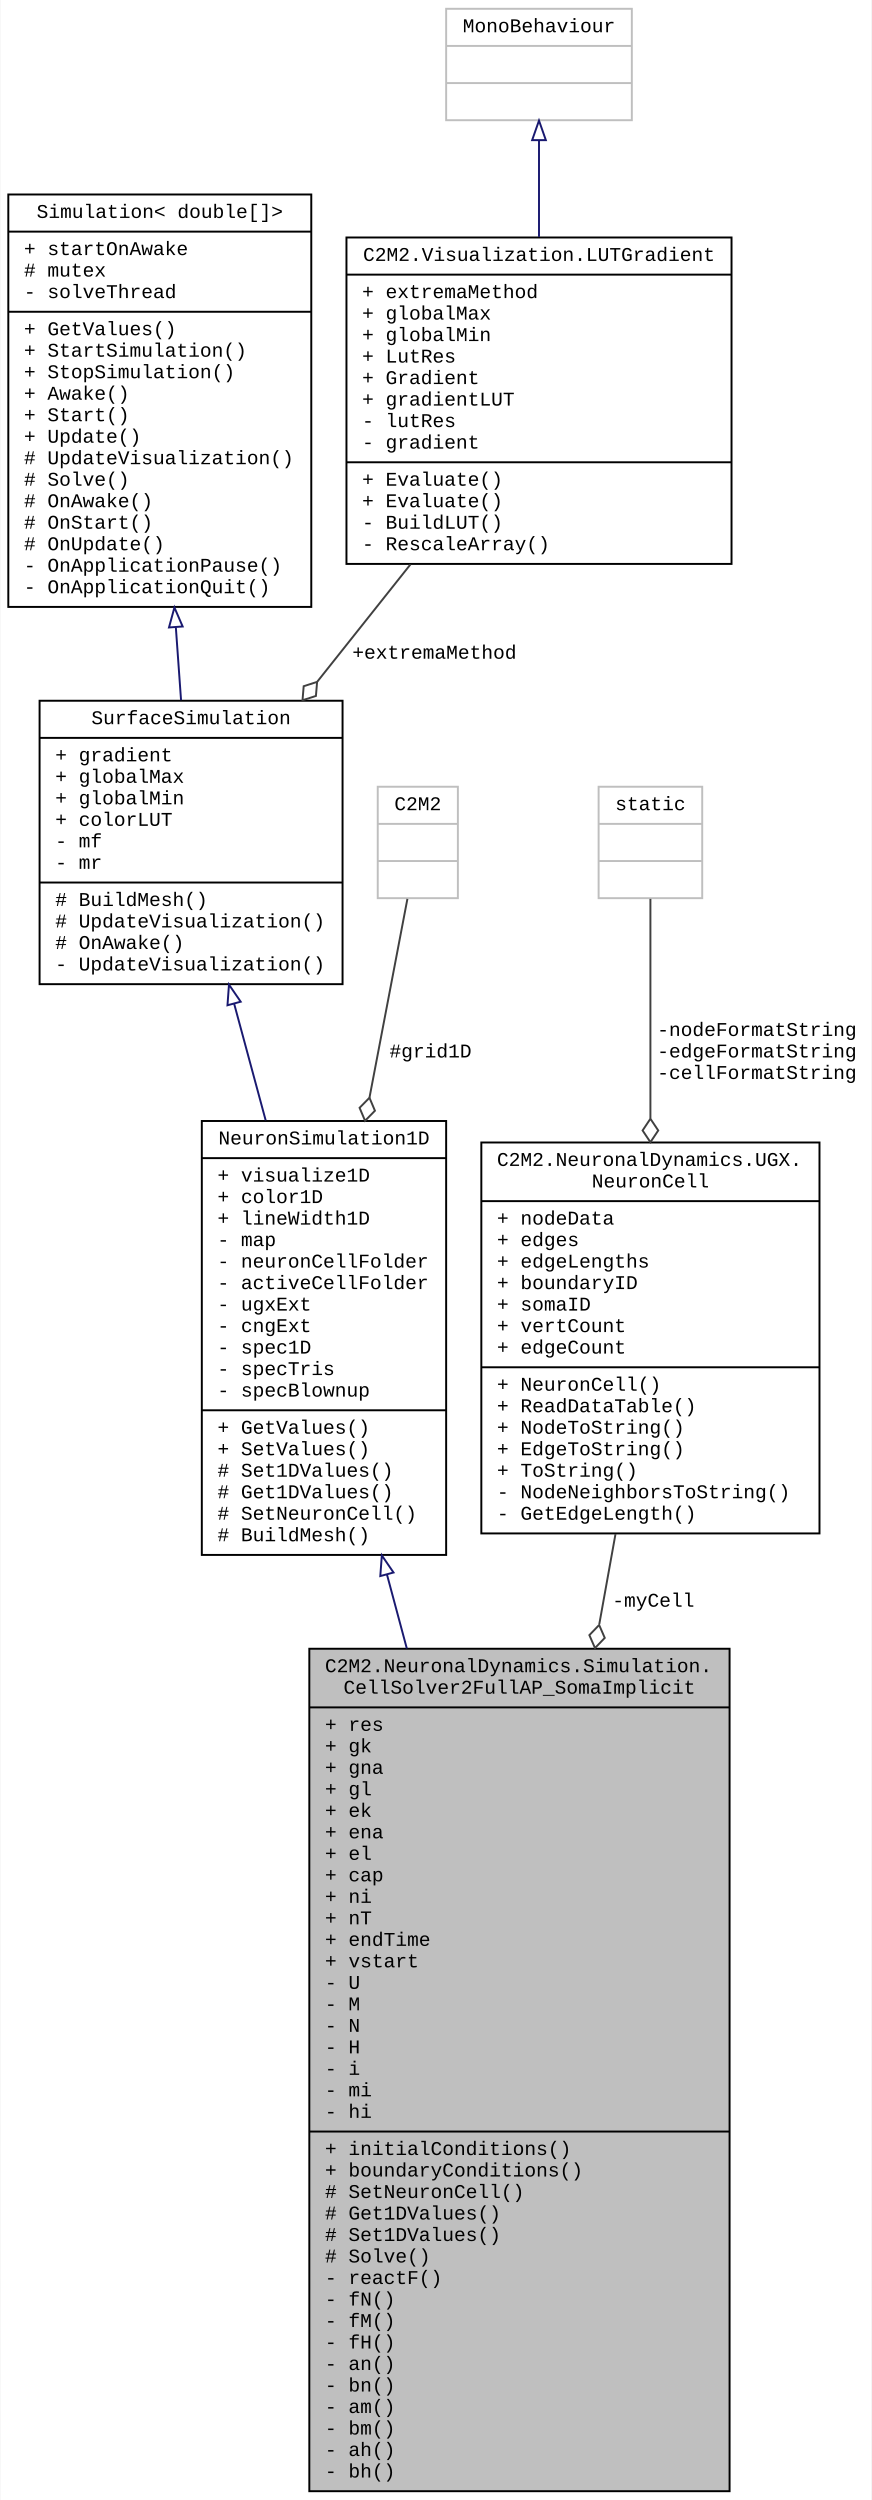
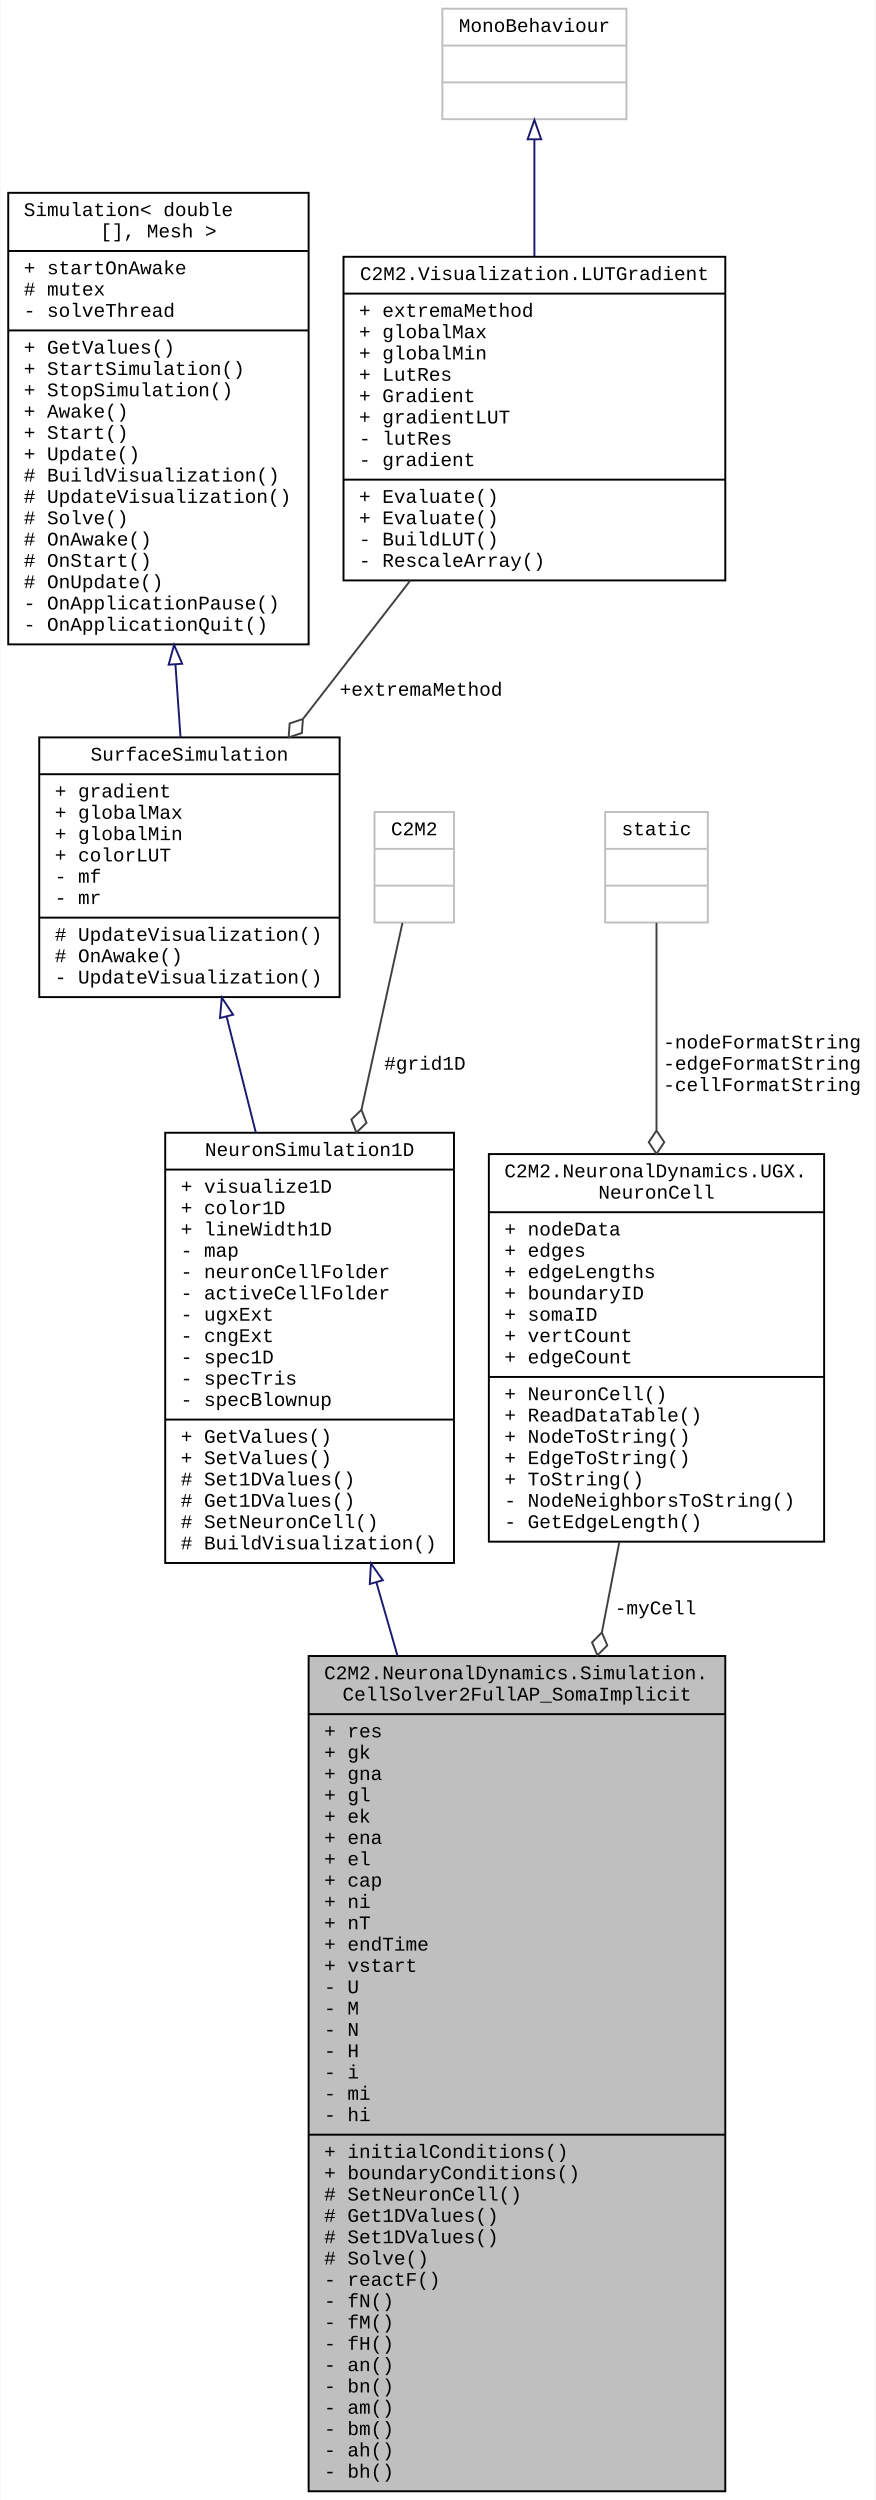
- <svg xmlns="http://www.w3.org/2000/svg" xmlns:xlink="http://www.w3.org/1999/xlink" width="446pt" height="1279pt" viewBox="0.00 0.00 445.50 1279.00">
-   <g id="graph0" class="graph" transform="scale(1 1) rotate(0) translate(4 1275)">
-     <polygon fill="white" stroke="none" points="-4,4 -4,-1275 441.5,-1275 441.5,4 -4,4" />
+ <svg xmlns="http://www.w3.org/2000/svg" xmlns:xlink="http://www.w3.org/1999/xlink" width="452pt" height="1290pt" viewBox="0.00 0.00 451.50 1290.00">
+   <g id="graph0" class="graph" transform="scale(1 1) rotate(0) translate(4 1286)">
+     <polygon fill="white" stroke="none" points="-4,4 -4,-1286 447.5,-1286 447.5,4 -4,4" />
    <g id="node1" class="node">
      <g id="a_node1">
        <a xlink:title=" ">
-           <polygon fill="#bfbfbf" stroke="black" points="154,-0.5 154,-431.5 369,-431.5 369,-0.5 154,-0.5" />
-           <text text-anchor="start" x="162" y="-419.5" font-family="Courier New" font-size="10.00">C2M2.NeuronalDynamics.Simulation.</text>
-           <text text-anchor="middle" x="261.5" y="-408.5" font-family="Courier New" font-size="10.00">CellSolver2FullAP_SomaImplicit</text>
-           <polyline fill="none" stroke="black" points="154,-401.5 369,-401.5 " />
-           <text text-anchor="start" x="162" y="-389.5" font-family="Courier New" font-size="10.00">+ res</text>
-           <text text-anchor="start" x="162" y="-378.5" font-family="Courier New" font-size="10.00">+ gk</text>
-           <text text-anchor="start" x="162" y="-367.5" font-family="Courier New" font-size="10.00">+ gna</text>
-           <text text-anchor="start" x="162" y="-356.5" font-family="Courier New" font-size="10.00">+ gl</text>
-           <text text-anchor="start" x="162" y="-345.5" font-family="Courier New" font-size="10.00">+ ek</text>
-           <text text-anchor="start" x="162" y="-334.5" font-family="Courier New" font-size="10.00">+ ena</text>
-           <text text-anchor="start" x="162" y="-323.5" font-family="Courier New" font-size="10.00">+ el</text>
-           <text text-anchor="start" x="162" y="-312.5" font-family="Courier New" font-size="10.00">+ cap</text>
-           <text text-anchor="start" x="162" y="-301.5" font-family="Courier New" font-size="10.00">+ ni</text>
-           <text text-anchor="start" x="162" y="-290.5" font-family="Courier New" font-size="10.00">+ nT</text>
-           <text text-anchor="start" x="162" y="-279.5" font-family="Courier New" font-size="10.00">+ endTime</text>
-           <text text-anchor="start" x="162" y="-268.5" font-family="Courier New" font-size="10.00">+ vstart</text>
-           <text text-anchor="start" x="162" y="-257.5" font-family="Courier New" font-size="10.00">- U</text>
-           <text text-anchor="start" x="162" y="-246.5" font-family="Courier New" font-size="10.00">- M</text>
-           <text text-anchor="start" x="162" y="-235.5" font-family="Courier New" font-size="10.00">- N</text>
-           <text text-anchor="start" x="162" y="-224.5" font-family="Courier New" font-size="10.00">- H</text>
-           <text text-anchor="start" x="162" y="-213.5" font-family="Courier New" font-size="10.00">- i</text>
-           <text text-anchor="start" x="162" y="-202.5" font-family="Courier New" font-size="10.00">- mi</text>
-           <text text-anchor="start" x="162" y="-191.5" font-family="Courier New" font-size="10.00">- hi</text>
-           <polyline fill="none" stroke="black" points="154,-184.5 369,-184.5 " />
-           <text text-anchor="start" x="162" y="-172.5" font-family="Courier New" font-size="10.00">+ initialConditions()</text>
-           <text text-anchor="start" x="162" y="-161.5" font-family="Courier New" font-size="10.00">+ boundaryConditions()</text>
-           <text text-anchor="start" x="162" y="-150.5" font-family="Courier New" font-size="10.00"># SetNeuronCell()</text>
-           <text text-anchor="start" x="162" y="-139.5" font-family="Courier New" font-size="10.00"># Get1DValues()</text>
-           <text text-anchor="start" x="162" y="-128.5" font-family="Courier New" font-size="10.00"># Set1DValues()</text>
-           <text text-anchor="start" x="162" y="-117.5" font-family="Courier New" font-size="10.00"># Solve()</text>
-           <text text-anchor="start" x="162" y="-106.5" font-family="Courier New" font-size="10.00">- reactF()</text>
-           <text text-anchor="start" x="162" y="-95.5" font-family="Courier New" font-size="10.00">- fN()</text>
-           <text text-anchor="start" x="162" y="-84.5" font-family="Courier New" font-size="10.00">- fM()</text>
-           <text text-anchor="start" x="162" y="-73.5" font-family="Courier New" font-size="10.00">- fH()</text>
-           <text text-anchor="start" x="162" y="-62.5" font-family="Courier New" font-size="10.00">- an()</text>
-           <text text-anchor="start" x="162" y="-51.5" font-family="Courier New" font-size="10.00">- bn()</text>
-           <text text-anchor="start" x="162" y="-40.5" font-family="Courier New" font-size="10.00">- am()</text>
-           <text text-anchor="start" x="162" y="-29.5" font-family="Courier New" font-size="10.00">- bm()</text>
-           <text text-anchor="start" x="162" y="-18.5" font-family="Courier New" font-size="10.00">- ah()</text>
-           <text text-anchor="start" x="162" y="-7.5" font-family="Courier New" font-size="10.00">- bh()</text>
+           <polygon fill="#bfbfbf" stroke="black" points="155,-0.5 155,-431.5 370,-431.5 370,-0.5 155,-0.5" />
+           <text text-anchor="start" x="163" y="-419.5" font-family="Courier New" font-size="10.00">C2M2.NeuronalDynamics.Simulation.</text>
+           <text text-anchor="middle" x="262.5" y="-408.5" font-family="Courier New" font-size="10.00">CellSolver2FullAP_SomaImplicit</text>
+           <polyline fill="none" stroke="black" points="155,-401.5 370,-401.5 " />
+           <text text-anchor="start" x="163" y="-389.5" font-family="Courier New" font-size="10.00">+ res</text>
+           <text text-anchor="start" x="163" y="-378.5" font-family="Courier New" font-size="10.00">+ gk</text>
+           <text text-anchor="start" x="163" y="-367.5" font-family="Courier New" font-size="10.00">+ gna</text>
+           <text text-anchor="start" x="163" y="-356.5" font-family="Courier New" font-size="10.00">+ gl</text>
+           <text text-anchor="start" x="163" y="-345.5" font-family="Courier New" font-size="10.00">+ ek</text>
+           <text text-anchor="start" x="163" y="-334.5" font-family="Courier New" font-size="10.00">+ ena</text>
+           <text text-anchor="start" x="163" y="-323.5" font-family="Courier New" font-size="10.00">+ el</text>
+           <text text-anchor="start" x="163" y="-312.5" font-family="Courier New" font-size="10.00">+ cap</text>
+           <text text-anchor="start" x="163" y="-301.5" font-family="Courier New" font-size="10.00">+ ni</text>
+           <text text-anchor="start" x="163" y="-290.5" font-family="Courier New" font-size="10.00">+ nT</text>
+           <text text-anchor="start" x="163" y="-279.5" font-family="Courier New" font-size="10.00">+ endTime</text>
+           <text text-anchor="start" x="163" y="-268.5" font-family="Courier New" font-size="10.00">+ vstart</text>
+           <text text-anchor="start" x="163" y="-257.5" font-family="Courier New" font-size="10.00">- U</text>
+           <text text-anchor="start" x="163" y="-246.5" font-family="Courier New" font-size="10.00">- M</text>
+           <text text-anchor="start" x="163" y="-235.5" font-family="Courier New" font-size="10.00">- N</text>
+           <text text-anchor="start" x="163" y="-224.5" font-family="Courier New" font-size="10.00">- H</text>
+           <text text-anchor="start" x="163" y="-213.5" font-family="Courier New" font-size="10.00">- i</text>
+           <text text-anchor="start" x="163" y="-202.5" font-family="Courier New" font-size="10.00">- mi</text>
+           <text text-anchor="start" x="163" y="-191.5" font-family="Courier New" font-size="10.00">- hi</text>
+           <polyline fill="none" stroke="black" points="155,-184.5 370,-184.5 " />
+           <text text-anchor="start" x="163" y="-172.5" font-family="Courier New" font-size="10.00">+ initialConditions()</text>
+           <text text-anchor="start" x="163" y="-161.5" font-family="Courier New" font-size="10.00">+ boundaryConditions()</text>
+           <text text-anchor="start" x="163" y="-150.5" font-family="Courier New" font-size="10.00"># SetNeuronCell()</text>
+           <text text-anchor="start" x="163" y="-139.5" font-family="Courier New" font-size="10.00"># Get1DValues()</text>
+           <text text-anchor="start" x="163" y="-128.5" font-family="Courier New" font-size="10.00"># Set1DValues()</text>
+           <text text-anchor="start" x="163" y="-117.5" font-family="Courier New" font-size="10.00"># Solve()</text>
+           <text text-anchor="start" x="163" y="-106.5" font-family="Courier New" font-size="10.00">- reactF()</text>
+           <text text-anchor="start" x="163" y="-95.5" font-family="Courier New" font-size="10.00">- fN()</text>
+           <text text-anchor="start" x="163" y="-84.5" font-family="Courier New" font-size="10.00">- fM()</text>
+           <text text-anchor="start" x="163" y="-73.5" font-family="Courier New" font-size="10.00">- fH()</text>
+           <text text-anchor="start" x="163" y="-62.5" font-family="Courier New" font-size="10.00">- an()</text>
+           <text text-anchor="start" x="163" y="-51.5" font-family="Courier New" font-size="10.00">- bn()</text>
+           <text text-anchor="start" x="163" y="-40.5" font-family="Courier New" font-size="10.00">- am()</text>
+           <text text-anchor="start" x="163" y="-29.5" font-family="Courier New" font-size="10.00">- bm()</text>
+           <text text-anchor="start" x="163" y="-18.5" font-family="Courier New" font-size="10.00">- ah()</text>
+           <text text-anchor="start" x="163" y="-7.5" font-family="Courier New" font-size="10.00">- bh()</text>
        </a>
      </g>
    </g>
    <g id="node2" class="node">
      <g id="a_node2">
        <a xlink:href="../../d4/d5a/class_c2_m2_1_1_neuronal_dynamics_1_1_simulation_1_1_neuron_simulation1_d.html" target="_top" xlink:title="Provide an interface for 1D neuron-surface simulations to be visualized and interacted with">
-           <polygon fill="white" stroke="black" points="99,-479.5 99,-701.5 224,-701.5 224,-479.5 99,-479.5" />
-           <text text-anchor="middle" x="161.5" y="-689.5" font-family="Courier New" font-size="10.00">NeuronSimulation1D</text>
-           <polyline fill="none" stroke="black" points="99,-682.5 224,-682.5 " />
-           <text text-anchor="start" x="107" y="-670.5" font-family="Courier New" font-size="10.00">+ visualize1D</text>
-           <text text-anchor="start" x="107" y="-659.5" font-family="Courier New" font-size="10.00">+ color1D</text>
-           <text text-anchor="start" x="107" y="-648.5" font-family="Courier New" font-size="10.00">+ lineWidth1D</text>
-           <text text-anchor="start" x="107" y="-637.5" font-family="Courier New" font-size="10.00">- map</text>
-           <text text-anchor="start" x="107" y="-626.5" font-family="Courier New" font-size="10.00">- neuronCellFolder</text>
-           <text text-anchor="start" x="107" y="-615.5" font-family="Courier New" font-size="10.00">- activeCellFolder</text>
-           <text text-anchor="start" x="107" y="-604.5" font-family="Courier New" font-size="10.00">- ugxExt</text>
-           <text text-anchor="start" x="107" y="-593.5" font-family="Courier New" font-size="10.00">- cngExt</text>
-           <text text-anchor="start" x="107" y="-582.5" font-family="Courier New" font-size="10.00">- spec1D</text>
-           <text text-anchor="start" x="107" y="-571.5" font-family="Courier New" font-size="10.00">- specTris</text>
-           <text text-anchor="start" x="107" y="-560.5" font-family="Courier New" font-size="10.00">- specBlownup</text>
-           <polyline fill="none" stroke="black" points="99,-553.5 224,-553.5 " />
-           <text text-anchor="start" x="107" y="-541.5" font-family="Courier New" font-size="10.00">+ GetValues()</text>
-           <text text-anchor="start" x="107" y="-530.5" font-family="Courier New" font-size="10.00">+ SetValues()</text>
-           <text text-anchor="start" x="107" y="-519.5" font-family="Courier New" font-size="10.00"># Set1DValues()</text>
-           <text text-anchor="start" x="107" y="-508.5" font-family="Courier New" font-size="10.00"># Get1DValues()</text>
-           <text text-anchor="start" x="107" y="-497.5" font-family="Courier New" font-size="10.00"># SetNeuronCell()</text>
-           <text text-anchor="start" x="107" y="-486.5" font-family="Courier New" font-size="10.00"># BuildMesh()</text>
+           <polygon fill="white" stroke="black" points="81,-479.5 81,-701.5 230,-701.5 230,-479.5 81,-479.5" />
+           <text text-anchor="middle" x="155.5" y="-689.5" font-family="Courier New" font-size="10.00">NeuronSimulation1D</text>
+           <polyline fill="none" stroke="black" points="81,-682.5 230,-682.5 " />
+           <text text-anchor="start" x="89" y="-670.5" font-family="Courier New" font-size="10.00">+ visualize1D</text>
+           <text text-anchor="start" x="89" y="-659.5" font-family="Courier New" font-size="10.00">+ color1D</text>
+           <text text-anchor="start" x="89" y="-648.5" font-family="Courier New" font-size="10.00">+ lineWidth1D</text>
+           <text text-anchor="start" x="89" y="-637.5" font-family="Courier New" font-size="10.00">- map</text>
+           <text text-anchor="start" x="89" y="-626.5" font-family="Courier New" font-size="10.00">- neuronCellFolder</text>
+           <text text-anchor="start" x="89" y="-615.5" font-family="Courier New" font-size="10.00">- activeCellFolder</text>
+           <text text-anchor="start" x="89" y="-604.5" font-family="Courier New" font-size="10.00">- ugxExt</text>
+           <text text-anchor="start" x="89" y="-593.5" font-family="Courier New" font-size="10.00">- cngExt</text>
+           <text text-anchor="start" x="89" y="-582.5" font-family="Courier New" font-size="10.00">- spec1D</text>
+           <text text-anchor="start" x="89" y="-571.5" font-family="Courier New" font-size="10.00">- specTris</text>
+           <text text-anchor="start" x="89" y="-560.5" font-family="Courier New" font-size="10.00">- specBlownup</text>
+           <polyline fill="none" stroke="black" points="81,-553.5 230,-553.5 " />
+           <text text-anchor="start" x="89" y="-541.5" font-family="Courier New" font-size="10.00">+ GetValues()</text>
+           <text text-anchor="start" x="89" y="-530.5" font-family="Courier New" font-size="10.00">+ SetValues()</text>
+           <text text-anchor="start" x="89" y="-519.5" font-family="Courier New" font-size="10.00"># Set1DValues()</text>
+           <text text-anchor="start" x="89" y="-508.5" font-family="Courier New" font-size="10.00"># Get1DValues()</text>
+           <text text-anchor="start" x="89" y="-497.5" font-family="Courier New" font-size="10.00"># SetNeuronCell()</text>
+           <text text-anchor="start" x="89" y="-486.5" font-family="Courier New" font-size="10.00"># BuildVisualization()</text>
        </a>
      </g>
    </g>
    <g id="edge1" class="edge">
-       <path fill="none" stroke="midnightblue" d="M193.713,-469.506C197.008,-457.233 200.421,-444.519 203.884,-431.618" />
-       <polygon fill="none" stroke="midnightblue" points="190.31,-468.684 191.097,-479.25 197.071,-470.499 190.31,-468.684" />
+       <path fill="none" stroke="midnightblue" d="M189.968,-469.506C193.493,-457.233 197.146,-444.519 200.851,-431.618" />
+       <polygon fill="none" stroke="midnightblue" points="186.566,-468.672 187.169,-479.25 193.294,-470.605 186.566,-468.672" />
    </g>
    <g id="node3" class="node">
      <g id="a_node3">
        <a xlink:href="../../d4/de1/class_c2_m2_1_1_simulation_1_1_surface_simulation.html" target="_top" xlink:title="Simulation of type double[] for visualizing scalar fields on mesh surfaces">
-           <polygon fill="white" stroke="black" points="16,-771.5 16,-916.5 171,-916.5 171,-771.5 16,-771.5" />
-           <text text-anchor="middle" x="93.5" y="-904.5" font-family="Courier New" font-size="10.00">SurfaceSimulation</text>
-           <polyline fill="none" stroke="black" points="16,-897.5 171,-897.5 " />
-           <text text-anchor="start" x="24" y="-885.5" font-family="Courier New" font-size="10.00">+ gradient</text>
-           <text text-anchor="start" x="24" y="-874.5" font-family="Courier New" font-size="10.00">+ globalMax</text>
-           <text text-anchor="start" x="24" y="-863.5" font-family="Courier New" font-size="10.00">+ globalMin</text>
-           <text text-anchor="start" x="24" y="-852.5" font-family="Courier New" font-size="10.00">+ colorLUT</text>
-           <text text-anchor="start" x="24" y="-841.5" font-family="Courier New" font-size="10.00">- mf</text>
-           <text text-anchor="start" x="24" y="-830.5" font-family="Courier New" font-size="10.00">- mr</text>
-           <polyline fill="none" stroke="black" points="16,-823.5 171,-823.5 " />
-           <text text-anchor="start" x="24" y="-811.5" font-family="Courier New" font-size="10.00"># BuildMesh()</text>
+           <polygon fill="white" stroke="black" points="16,-771.5 16,-905.5 171,-905.5 171,-771.5 16,-771.5" />
+           <text text-anchor="middle" x="93.5" y="-893.5" font-family="Courier New" font-size="10.00">SurfaceSimulation</text>
+           <polyline fill="none" stroke="black" points="16,-886.5 171,-886.5 " />
+           <text text-anchor="start" x="24" y="-874.5" font-family="Courier New" font-size="10.00">+ gradient</text>
+           <text text-anchor="start" x="24" y="-863.5" font-family="Courier New" font-size="10.00">+ globalMax</text>
+           <text text-anchor="start" x="24" y="-852.5" font-family="Courier New" font-size="10.00">+ globalMin</text>
+           <text text-anchor="start" x="24" y="-841.5" font-family="Courier New" font-size="10.00">+ colorLUT</text>
+           <text text-anchor="start" x="24" y="-830.5" font-family="Courier New" font-size="10.00">- mf</text>
+           <text text-anchor="start" x="24" y="-819.5" font-family="Courier New" font-size="10.00">- mr</text>
+           <polyline fill="none" stroke="black" points="16,-812.5 171,-812.5 " />
          <text text-anchor="start" x="24" y="-800.5" font-family="Courier New" font-size="10.00"># UpdateVisualization()</text>
          <text text-anchor="start" x="24" y="-789.5" font-family="Courier New" font-size="10.00"># OnAwake()</text>
          <text text-anchor="start" x="24" y="-778.5" font-family="Courier New" font-size="10.00">- UpdateVisualization()</text>
        </a>
      </g>
    </g>
    <g id="edge2" class="edge">
-       <path fill="none" stroke="midnightblue" d="M115.544,-761.47C120.688,-742.446 126.25,-721.874 131.669,-701.832" />
-       <polygon fill="none" stroke="midnightblue" points="112.127,-760.7 112.895,-771.267 118.884,-762.527 112.127,-760.7" />
+       <path fill="none" stroke="midnightblue" d="M112.654,-761.5C117.438,-742.521 122.664,-721.784 127.771,-701.523" />
+       <polygon fill="none" stroke="midnightblue" points="109.247,-760.701 110.196,-771.253 116.034,-762.412 109.247,-760.701" />
    </g>
    <g id="node4" class="node">
      <g id="a_node4">
        <a xlink:href="../../db/d39/class_c2_m2_1_1_simulation_1_1_simulation.html" target="_top" xlink:title=" ">
-           <polygon fill="white" stroke="black" points="0,-964.5 0,-1175.5 155,-1175.5 155,-964.5 0,-964.5" />
-           <text text-anchor="middle" x="77.5" y="-1163.5" font-family="Courier New" font-size="10.00">Simulation&lt; double[]&gt;</text>
+           <polygon fill="white" stroke="black" points="0,-953.5 0,-1186.5 155,-1186.5 155,-953.5 0,-953.5" />
+           <text text-anchor="start" x="8" y="-1174.5" font-family="Courier New" font-size="10.00">Simulation&lt; double</text>
+           <text text-anchor="middle" x="77.5" y="-1163.5" font-family="Courier New" font-size="10.00">[], Mesh &gt;</text>
          <polyline fill="none" stroke="black" points="0,-1156.5 155,-1156.5 " />
          <text text-anchor="start" x="8" y="-1144.5" font-family="Courier New" font-size="10.00">+ startOnAwake</text>
          <text text-anchor="start" x="8" y="-1133.5" font-family="Courier New" font-size="10.00"># mutex</text>
          <text text-anchor="start" x="8" y="-1122.5" font-family="Courier New" font-size="10.00">- solveThread</text>
          <polyline fill="none" stroke="black" points="0,-1115.5 155,-1115.5 " />
          <text text-anchor="start" x="8" y="-1103.5" font-family="Courier New" font-size="10.00">+ GetValues()</text>
          <text text-anchor="start" x="8" y="-1092.5" font-family="Courier New" font-size="10.00">+ StartSimulation()</text>
          <text text-anchor="start" x="8" y="-1081.5" font-family="Courier New" font-size="10.00">+ StopSimulation()</text>
          <text text-anchor="start" x="8" y="-1070.5" font-family="Courier New" font-size="10.00">+ Awake()</text>
          <text text-anchor="start" x="8" y="-1059.5" font-family="Courier New" font-size="10.00">+ Start()</text>
          <text text-anchor="start" x="8" y="-1048.5" font-family="Courier New" font-size="10.00">+ Update()</text>
-           <text text-anchor="start" x="8" y="-1037.5" font-family="Courier New" font-size="10.00"># UpdateVisualization()</text>
-           <text text-anchor="start" x="8" y="-1026.5" font-family="Courier New" font-size="10.00"># Solve()</text>
-           <text text-anchor="start" x="8" y="-1015.5" font-family="Courier New" font-size="10.00"># OnAwake()</text>
-           <text text-anchor="start" x="8" y="-1004.5" font-family="Courier New" font-size="10.00"># OnStart()</text>
-           <text text-anchor="start" x="8" y="-993.5" font-family="Courier New" font-size="10.00"># OnUpdate()</text>
-           <text text-anchor="start" x="8" y="-982.5" font-family="Courier New" font-size="10.00">- OnApplicationPause()</text>
-           <text text-anchor="start" x="8" y="-971.5" font-family="Courier New" font-size="10.00">- OnApplicationQuit()</text>
+           <text text-anchor="start" x="8" y="-1037.5" font-family="Courier New" font-size="10.00"># BuildVisualization()</text>
+           <text text-anchor="start" x="8" y="-1026.5" font-family="Courier New" font-size="10.00"># UpdateVisualization()</text>
+           <text text-anchor="start" x="8" y="-1015.5" font-family="Courier New" font-size="10.00"># Solve()</text>
+           <text text-anchor="start" x="8" y="-1004.5" font-family="Courier New" font-size="10.00"># OnAwake()</text>
+           <text text-anchor="start" x="8" y="-993.5" font-family="Courier New" font-size="10.00"># OnStart()</text>
+           <text text-anchor="start" x="8" y="-982.5" font-family="Courier New" font-size="10.00"># OnUpdate()</text>
+           <text text-anchor="start" x="8" y="-971.5" font-family="Courier New" font-size="10.00">- OnApplicationPause()</text>
+           <text text-anchor="start" x="8" y="-960.5" font-family="Courier New" font-size="10.00">- OnApplicationQuit()</text>
        </a>
      </g>
    </g>
    <g id="edge3" class="edge">
-       <path fill="none" stroke="midnightblue" d="M85.711,-954.041C86.618,-941.353 87.52,-928.716 88.373,-916.781" />
-       <polygon fill="none" stroke="midnightblue" points="82.206,-953.99 84.985,-964.214 89.188,-954.489 82.206,-953.99" />
+       <path fill="none" stroke="midnightblue" d="M86.292,-942.895C87.189,-930.029 88.072,-917.356 88.897,-905.53" />
+       <polygon fill="none" stroke="midnightblue" points="82.774,-943.022 85.57,-953.241 89.757,-943.509 82.774,-943.022" />
    </g>
    <g id="node5" class="node">
      <g id="a_node5">
        <a xlink:href="../../da/d4f/class_c2_m2_1_1_visualization_1_1_l_u_t_gradient.html" target="_top" xlink:title="Create a fast and memory-friendly color lookup table from a gradient">
          <polygon fill="white" stroke="black" points="173,-986.5 173,-1153.5 370,-1153.5 370,-986.5 173,-986.5" />
          <text text-anchor="middle" x="271.5" y="-1141.5" font-family="Courier New" font-size="10.00">C2M2.Visualization.LUTGradient</text>
          <polyline fill="none" stroke="black" points="173,-1134.5 370,-1134.5 " />
          <text text-anchor="start" x="181" y="-1122.5" font-family="Courier New" font-size="10.00">+ extremaMethod</text>
          <text text-anchor="start" x="181" y="-1111.5" font-family="Courier New" font-size="10.00">+ globalMax</text>
          <text text-anchor="start" x="181" y="-1100.5" font-family="Courier New" font-size="10.00">+ globalMin</text>
          <text text-anchor="start" x="181" y="-1089.5" font-family="Courier New" font-size="10.00">+ LutRes</text>
          <text text-anchor="start" x="181" y="-1078.5" font-family="Courier New" font-size="10.00">+ Gradient</text>
          <text text-anchor="start" x="181" y="-1067.5" font-family="Courier New" font-size="10.00">+ gradientLUT</text>
          <text text-anchor="start" x="181" y="-1056.5" font-family="Courier New" font-size="10.00">- lutRes</text>
          <text text-anchor="start" x="181" y="-1045.5" font-family="Courier New" font-size="10.00">- gradient</text>
          <polyline fill="none" stroke="black" points="173,-1038.5 370,-1038.5 " />
          <text text-anchor="start" x="181" y="-1026.5" font-family="Courier New" font-size="10.00">+ Evaluate()</text>
          <text text-anchor="start" x="181" y="-1015.5" font-family="Courier New" font-size="10.00">+ Evaluate()</text>
          <text text-anchor="start" x="181" y="-1004.5" font-family="Courier New" font-size="10.00">- BuildLUT()</text>
          <text text-anchor="start" x="181" y="-993.5" font-family="Courier New" font-size="10.00">- RescaleArray()</text>
        </a>
      </g>
    </g>
    <g id="edge4" class="edge">
-       <path fill="none" stroke="#404040" d="M205.725,-986.227C190.15,-966.627 173.555,-945.744 158.036,-926.214" />
-       <polygon fill="none" stroke="#404040" points="157.979,-926.142 151.115,-923.933 150.514,-916.747 157.378,-918.956 157.979,-926.142" />
-       <text text-anchor="middle" x="218" y="-938" font-family="Courier New" font-size="10.00"> +extremaMethod</text>
+       <path fill="none" stroke="#404040" d="M207.489,-986.469C189.437,-963.194 169.891,-937.993 152.169,-915.143" />
+       <polygon fill="none" stroke="#404040" points="152.049,-914.989 145.211,-912.699 144.694,-905.506 151.532,-907.796 152.049,-914.989" />
+       <text text-anchor="middle" x="213" y="-927" font-family="Courier New" font-size="10.00"> +extremaMethod</text>
    </g>
    <g id="node6" class="node">
      <g id="a_node6">
        <a xlink:title=" ">
-           <polygon fill="white" stroke="#bfbfbf" points="224,-1213.5 224,-1270.5 319,-1270.5 319,-1213.5 224,-1213.5" />
-           <text text-anchor="middle" x="271.5" y="-1258.5" font-family="Courier New" font-size="10.00">MonoBehaviour</text>
-           <polyline fill="none" stroke="#bfbfbf" points="224,-1251.5 319,-1251.5 " />
-           <text text-anchor="middle" x="271.5" y="-1239.5" font-family="Courier New" font-size="10.00"> </text>
-           <polyline fill="none" stroke="#bfbfbf" points="224,-1232.5 319,-1232.5 " />
-           <text text-anchor="middle" x="271.5" y="-1220.5" font-family="Courier New" font-size="10.00"> </text>
+           <polygon fill="white" stroke="#bfbfbf" points="224,-1224.5 224,-1281.5 319,-1281.5 319,-1224.5 224,-1224.5" />
+           <text text-anchor="middle" x="271.5" y="-1269.5" font-family="Courier New" font-size="10.00">MonoBehaviour</text>
+           <polyline fill="none" stroke="#bfbfbf" points="224,-1262.5 319,-1262.5 " />
+           <text text-anchor="middle" x="271.5" y="-1250.5" font-family="Courier New" font-size="10.00"> </text>
+           <polyline fill="none" stroke="#bfbfbf" points="224,-1243.5 319,-1243.5 " />
+           <text text-anchor="middle" x="271.5" y="-1231.5" font-family="Courier New" font-size="10.00"> </text>
        </a>
      </g>
    </g>
    <g id="edge5" class="edge">
-       <path fill="none" stroke="midnightblue" d="M271.5,-1203.15C271.5,-1188.48 271.5,-1171.06 271.5,-1153.77" />
-       <polygon fill="none" stroke="midnightblue" points="268,-1203.31 271.5,-1213.31 275,-1203.31 268,-1203.31" />
+       <path fill="none" stroke="midnightblue" d="M271.5,-1213.75C271.5,-1196.22 271.5,-1174.71 271.5,-1153.75" />
+       <polygon fill="none" stroke="midnightblue" points="268,-1214.12 271.5,-1224.12 275,-1214.12 268,-1214.12" />
    </g>
    <g id="node7" class="node">
      <g id="a_node7">
        <a xlink:title=" ">
-           <polygon fill="white" stroke="#bfbfbf" points="189,-815.5 189,-872.5 230,-872.5 230,-815.5 189,-815.5" />
-           <text text-anchor="middle" x="209.5" y="-860.5" font-family="Courier New" font-size="10.00">C2M2</text>
-           <polyline fill="none" stroke="#bfbfbf" points="189,-853.5 230,-853.5 " />
-           <text text-anchor="middle" x="209.5" y="-841.5" font-family="Courier New" font-size="10.00"> </text>
-           <polyline fill="none" stroke="#bfbfbf" points="189,-834.5 230,-834.5 " />
-           <text text-anchor="middle" x="209.5" y="-822.5" font-family="Courier New" font-size="10.00"> </text>
+           <polygon fill="white" stroke="#bfbfbf" points="189,-810 189,-867 230,-867 230,-810 189,-810" />
+           <text text-anchor="middle" x="209.5" y="-855" font-family="Courier New" font-size="10.00">C2M2</text>
+           <polyline fill="none" stroke="#bfbfbf" points="189,-848 230,-848 " />
+           <text text-anchor="middle" x="209.5" y="-836" font-family="Courier New" font-size="10.00"> </text>
+           <polyline fill="none" stroke="#bfbfbf" points="189,-829 230,-829 " />
+           <text text-anchor="middle" x="209.5" y="-817" font-family="Courier New" font-size="10.00"> </text>
        </a>
      </g>
    </g>
    <g id="edge6" class="edge">
-       <path fill="none" stroke="#404040" d="M204.18,-815.124C199.402,-790.089 192.039,-751.51 184.766,-713.402" />
-       <polygon fill="none" stroke="#404040" points="184.764,-713.393 179.71,-708.249 182.514,-701.606 187.568,-706.749 184.764,-713.393" />
-       <text text-anchor="middle" x="216" y="-734" font-family="Courier New" font-size="10.00"> #grid1D</text>
+       <path fill="none" stroke="#404040" d="M203.41,-809.759C198.159,-785.835 190.188,-749.522 182.246,-713.343" />
+       <polygon fill="none" stroke="#404040" points="182.245,-713.338 177.052,-708.335 179.672,-701.617 184.866,-706.62 182.245,-713.338" />
+       <text text-anchor="middle" x="215" y="-734" font-family="Courier New" font-size="10.00"> #grid1D</text>
    </g>
    <g id="node8" class="node">
      <g id="a_node8">
        <a xlink:href="../../da/df6/class_c2_m2_1_1_neuronal_dynamics_1_1_u_g_x_1_1_neuron_cell.html" target="_top" xlink:title=" ">
-           <polygon fill="white" stroke="black" points="242,-490.5 242,-690.5 415,-690.5 415,-490.5 242,-490.5" />
-           <text text-anchor="start" x="250" y="-678.5" font-family="Courier New" font-size="10.00">C2M2.NeuronalDynamics.UGX.</text>
-           <text text-anchor="middle" x="328.5" y="-667.5" font-family="Courier New" font-size="10.00">NeuronCell</text>
-           <polyline fill="none" stroke="black" points="242,-660.5 415,-660.5 " />
-           <text text-anchor="start" x="250" y="-648.5" font-family="Courier New" font-size="10.00">+ nodeData</text>
-           <text text-anchor="start" x="250" y="-637.5" font-family="Courier New" font-size="10.00">+ edges</text>
-           <text text-anchor="start" x="250" y="-626.5" font-family="Courier New" font-size="10.00">+ edgeLengths</text>
-           <text text-anchor="start" x="250" y="-615.5" font-family="Courier New" font-size="10.00">+ boundaryID</text>
-           <text text-anchor="start" x="250" y="-604.5" font-family="Courier New" font-size="10.00">+ somaID</text>
-           <text text-anchor="start" x="250" y="-593.5" font-family="Courier New" font-size="10.00">+ vertCount</text>
-           <text text-anchor="start" x="250" y="-582.5" font-family="Courier New" font-size="10.00">+ edgeCount</text>
-           <polyline fill="none" stroke="black" points="242,-575.5 415,-575.5 " />
-           <text text-anchor="start" x="250" y="-563.5" font-family="Courier New" font-size="10.00">+ NeuronCell()</text>
-           <text text-anchor="start" x="250" y="-552.5" font-family="Courier New" font-size="10.00">+ ReadDataTable()</text>
-           <text text-anchor="start" x="250" y="-541.5" font-family="Courier New" font-size="10.00">+ NodeToString()</text>
-           <text text-anchor="start" x="250" y="-530.5" font-family="Courier New" font-size="10.00">+ EdgeToString()</text>
-           <text text-anchor="start" x="250" y="-519.5" font-family="Courier New" font-size="10.00">+ ToString()</text>
-           <text text-anchor="start" x="250" y="-508.5" font-family="Courier New" font-size="10.00">- NodeNeighborsToString()</text>
-           <text text-anchor="start" x="250" y="-497.5" font-family="Courier New" font-size="10.00">- GetEdgeLength()</text>
+           <polygon fill="white" stroke="black" points="248,-490.5 248,-690.5 421,-690.5 421,-490.5 248,-490.5" />
+           <text text-anchor="start" x="256" y="-678.5" font-family="Courier New" font-size="10.00">C2M2.NeuronalDynamics.UGX.</text>
+           <text text-anchor="middle" x="334.5" y="-667.5" font-family="Courier New" font-size="10.00">NeuronCell</text>
+           <polyline fill="none" stroke="black" points="248,-660.5 421,-660.5 " />
+           <text text-anchor="start" x="256" y="-648.5" font-family="Courier New" font-size="10.00">+ nodeData</text>
+           <text text-anchor="start" x="256" y="-637.5" font-family="Courier New" font-size="10.00">+ edges</text>
+           <text text-anchor="start" x="256" y="-626.5" font-family="Courier New" font-size="10.00">+ edgeLengths</text>
+           <text text-anchor="start" x="256" y="-615.5" font-family="Courier New" font-size="10.00">+ boundaryID</text>
+           <text text-anchor="start" x="256" y="-604.5" font-family="Courier New" font-size="10.00">+ somaID</text>
+           <text text-anchor="start" x="256" y="-593.5" font-family="Courier New" font-size="10.00">+ vertCount</text>
+           <text text-anchor="start" x="256" y="-582.5" font-family="Courier New" font-size="10.00">+ edgeCount</text>
+           <polyline fill="none" stroke="black" points="248,-575.5 421,-575.5 " />
+           <text text-anchor="start" x="256" y="-563.5" font-family="Courier New" font-size="10.00">+ NeuronCell()</text>
+           <text text-anchor="start" x="256" y="-552.5" font-family="Courier New" font-size="10.00">+ ReadDataTable()</text>
+           <text text-anchor="start" x="256" y="-541.5" font-family="Courier New" font-size="10.00">+ NodeToString()</text>
+           <text text-anchor="start" x="256" y="-530.5" font-family="Courier New" font-size="10.00">+ EdgeToString()</text>
+           <text text-anchor="start" x="256" y="-519.5" font-family="Courier New" font-size="10.00">+ ToString()</text>
+           <text text-anchor="start" x="256" y="-508.5" font-family="Courier New" font-size="10.00">- NodeNeighborsToString()</text>
+           <text text-anchor="start" x="256" y="-497.5" font-family="Courier New" font-size="10.00">- GetEdgeLength()</text>
        </a>
      </g>
    </g>
    <g id="edge7" class="edge">
-       <path fill="none" stroke="#404040" d="M310.633,-490.166C308.008,-475.568 305.217,-460.051 302.35,-444.115" />
-       <polygon fill="none" stroke="#404040" points="302.269,-443.665 297.27,-438.468 300.145,-431.854 305.144,-437.052 302.269,-443.665" />
-       <text text-anchor="middle" x="330" y="-453" font-family="Courier New" font-size="10.00"> -myCell</text>
+       <path fill="none" stroke="#404040" d="M315.3,-490.166C312.451,-475.425 309.42,-459.747 306.308,-443.646" />
+       <polygon fill="none" stroke="#404040" points="306.306,-443.636 301.24,-438.505 304.029,-431.854 309.095,-436.986 306.306,-443.636" />
+       <text text-anchor="middle" x="334" y="-453" font-family="Courier New" font-size="10.00"> -myCell</text>
    </g>
    <g id="node9" class="node">
      <g id="a_node9">
        <a xlink:title=" ">
-           <polygon fill="white" stroke="#bfbfbf" points="302,-815.5 302,-872.5 355,-872.5 355,-815.5 302,-815.5" />
-           <text text-anchor="middle" x="328.5" y="-860.5" font-family="Courier New" font-size="10.00">static</text>
-           <polyline fill="none" stroke="#bfbfbf" points="302,-853.5 355,-853.5 " />
-           <text text-anchor="middle" x="328.5" y="-841.5" font-family="Courier New" font-size="10.00"> </text>
-           <polyline fill="none" stroke="#bfbfbf" points="302,-834.5 355,-834.5 " />
-           <text text-anchor="middle" x="328.5" y="-822.5" font-family="Courier New" font-size="10.00"> </text>
+           <polygon fill="white" stroke="#bfbfbf" points="308,-810 308,-867 361,-867 361,-810 308,-810" />
+           <text text-anchor="middle" x="334.5" y="-855" font-family="Courier New" font-size="10.00">static</text>
+           <polyline fill="none" stroke="#bfbfbf" points="308,-848 361,-848 " />
+           <text text-anchor="middle" x="334.5" y="-836" font-family="Courier New" font-size="10.00"> </text>
+           <polyline fill="none" stroke="#bfbfbf" points="308,-829 361,-829 " />
+           <text text-anchor="middle" x="334.5" y="-817" font-family="Courier New" font-size="10.00"> </text>
        </a>
      </g>
    </g>
    <g id="edge8" class="edge">
-       <path fill="none" stroke="#404040" d="M328.5,-815.124C328.5,-787.77 328.5,-744.244 328.5,-702.833" />
-       <polygon fill="none" stroke="#404040" points="328.5,-702.648 324.5,-696.648 328.5,-690.648 332.5,-696.648 328.5,-702.648" />
-       <text text-anchor="middle" x="383" y="-745" font-family="Courier New" font-size="10.00"> -nodeFormatString</text>
-       <text text-anchor="middle" x="383" y="-734" font-family="Courier New" font-size="10.00">-edgeFormatString</text>
-       <text text-anchor="middle" x="383" y="-723" font-family="Courier New" font-size="10.00">-cellFormatString</text>
+       <path fill="none" stroke="#404040" d="M334.5,-809.759C334.5,-783.511 334.5,-742.35 334.5,-702.815" />
+       <polygon fill="none" stroke="#404040" points="334.5,-702.615 330.5,-696.615 334.5,-690.615 338.5,-696.615 334.5,-702.615" />
+       <text text-anchor="middle" x="389" y="-745" font-family="Courier New" font-size="10.00"> -nodeFormatString</text>
+       <text text-anchor="middle" x="389" y="-734" font-family="Courier New" font-size="10.00">-edgeFormatString</text>
+       <text text-anchor="middle" x="389" y="-723" font-family="Courier New" font-size="10.00">-cellFormatString</text>
    </g>
  </g>
</svg>
